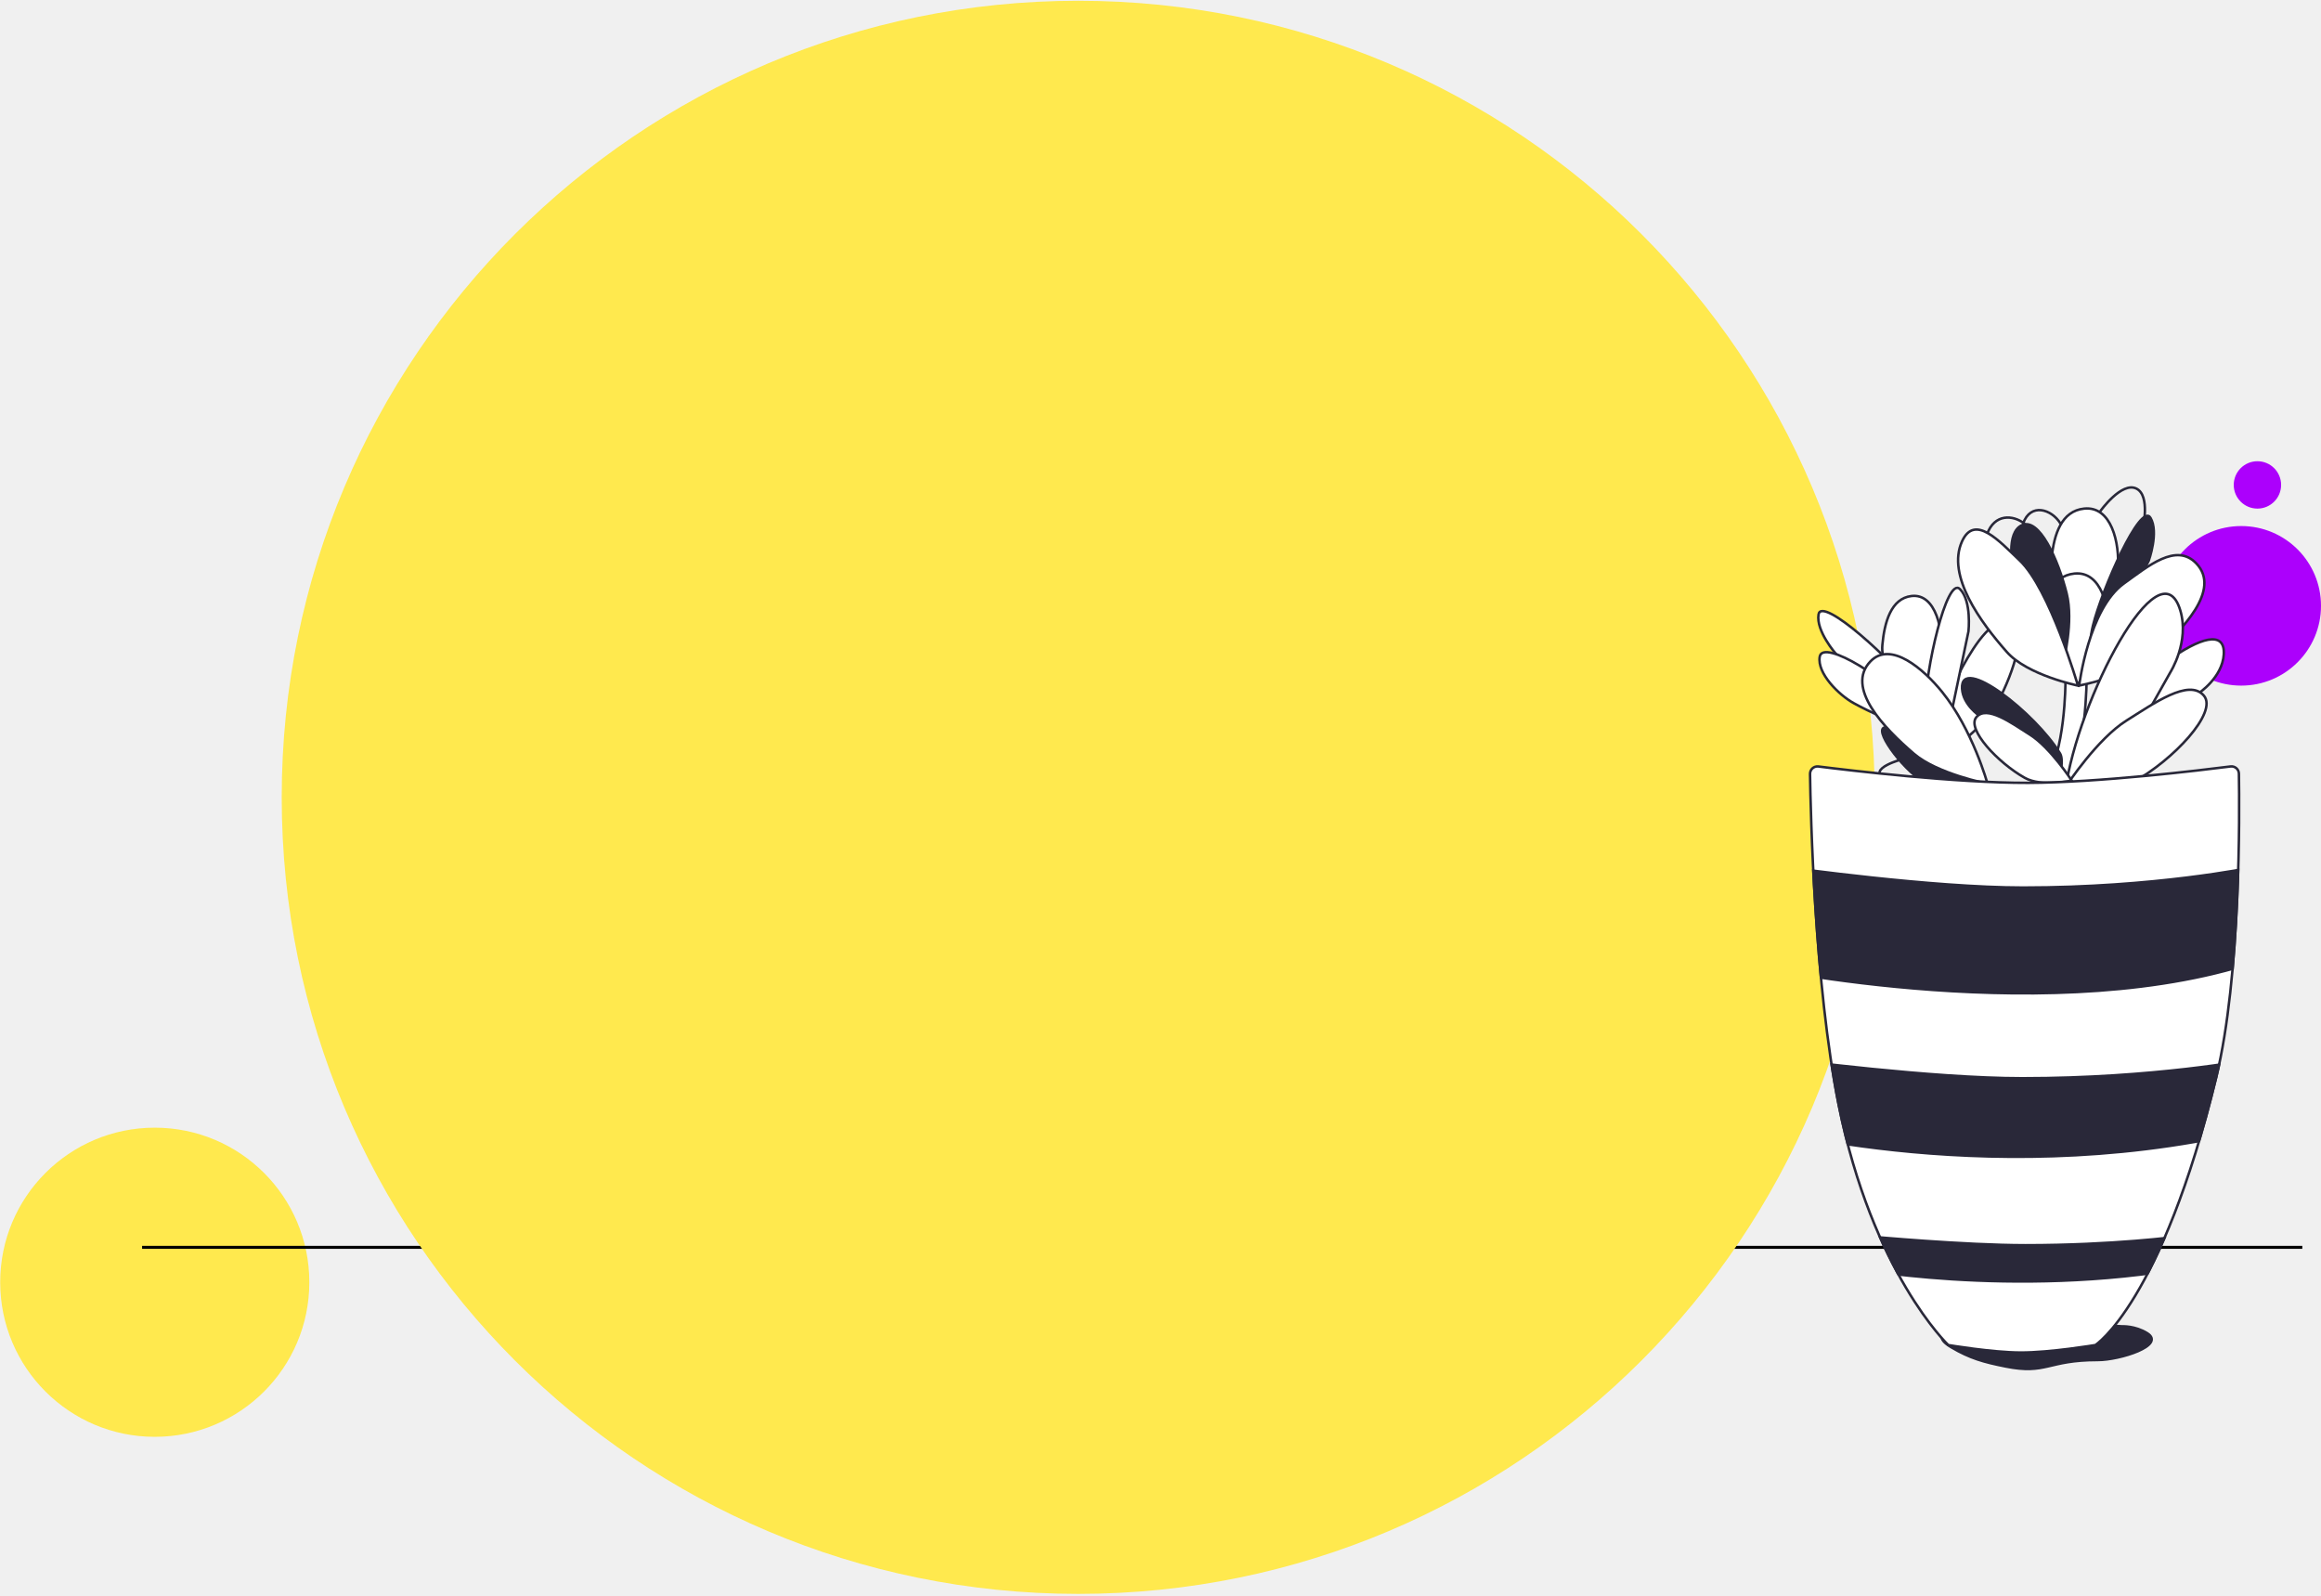
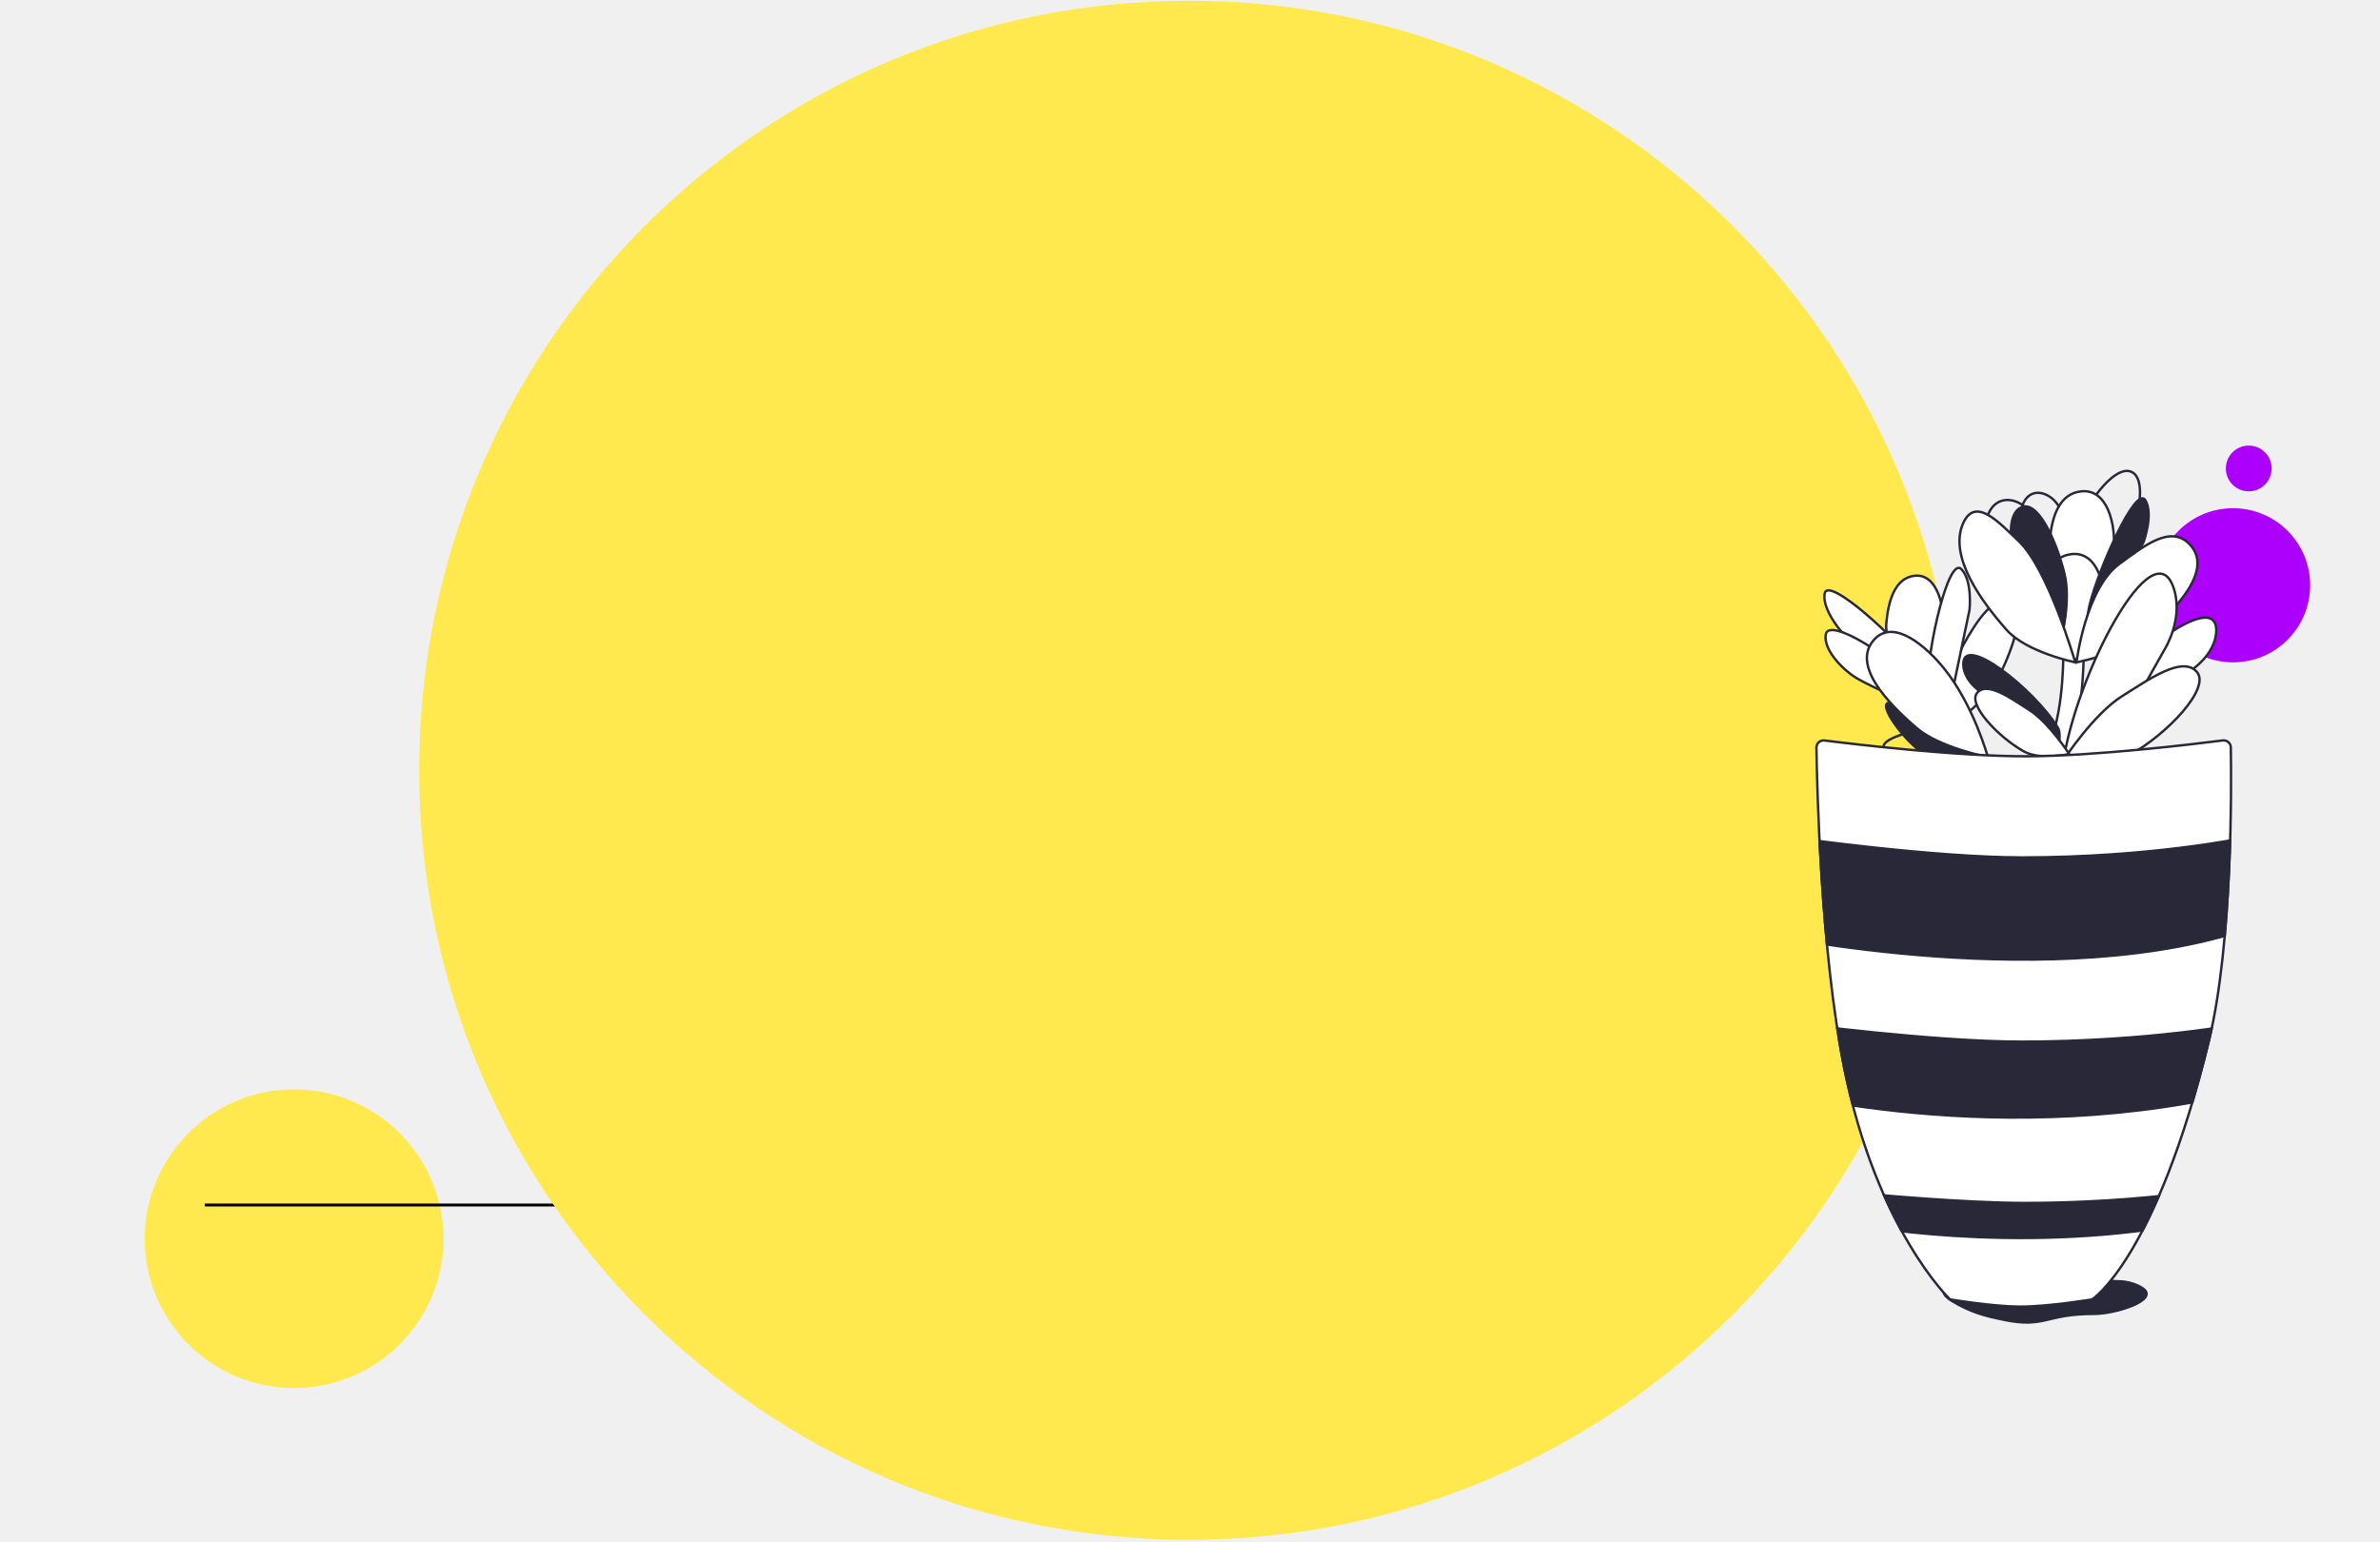
- <svg xmlns="http://www.w3.org/2000/svg" width="931" height="640" viewBox="0 0 931 640" fill="none">
-   <circle r="62" transform="matrix(-1 0 0 1 62.0776 514.309)" fill="#FFE94E" />
-   <circle r="32" transform="matrix(-1 0 0 1 899 243)" fill="#AC00FC" />
-   <circle r="9.5" transform="matrix(-1 0 0 1 905.5 194.5)" fill="#AC00FC" />
-   <path d="M678 500.309H923.5" stroke="black" stroke-width="1.2" />
-   <path d="M57 500.309H302.5" stroke="black" stroke-width="1.2" />
-   <circle cx="432.5" cy="319.809" r="319.5" fill="#FFE94E" />
-   <path d="M761.5 305C761.5 305 744.5 310 761.5 314" stroke="#292839" stroke-linecap="round" />
-   <path d="M784 308C790.383 312.394 796.84 317.484 796.84 317.484C796.84 317.484 779.749 318.784 771.17 313.353C762.534 307.886 750.837 291.795 756.417 291.734C761.998 291.674 777.041 303.209 784 308Z" fill="#292839" stroke="#292839" stroke-linecap="round" />
-   <path d="M842.5 205C842.5 205 851.057 192.983 857 196C862.639 198.862 859.5 212 859.5 212" stroke="#292839" stroke-linecap="round" />
-   <path d="M826.5 209.999C822.994 204.231 814.5 201.499 811.5 209.999" stroke="#292839" stroke-linecap="round" />
-   <path d="M812 210C807.5 206.5 800 205.898 797 214.398" stroke="#292839" stroke-linecap="round" />
-   <path d="M837 271.5C837 271.5 837 304 828.5 313.5C826.287 315.974 817.97 316.127 820 313.5C828.5 302.5 828.5 273.5 828.5 273.5L837 271.5Z" fill="white" stroke="#292839" stroke-linecap="round" />
-   <path d="M823 223.499C821.883 234.633 837 248.499 837 248.499C837 248.499 848.787 237.682 849.5 228.499C850.345 217.608 846.867 202.886 836 203.999C826.895 204.932 823.914 214.392 823 223.499Z" fill="white" stroke="#292839" stroke-linecap="round" />
-   <path d="M819.059 249.56C817.942 260.693 833.059 274.56 833.059 274.56C833.059 274.56 844.846 263.743 845.559 254.56C846.404 243.668 842.926 228.946 832.059 230.06C822.954 230.993 819.973 240.453 819.059 249.56Z" fill="white" stroke="#292839" stroke-linecap="round" />
-   <path d="M755.053 258.753C754.048 269.997 767.647 284 767.647 284C767.647 284 778.25 273.076 778.891 263.802C779.651 252.803 776.523 237.936 766.747 239.06C758.557 240.002 755.875 249.556 755.053 258.753Z" fill="white" stroke="#292839" stroke-linecap="round" />
-   <path d="M809.075 237.266C812.359 251.138 827.719 265.074 827.719 265.074C827.719 265.074 831.836 249.429 828.985 238.03C825.605 224.509 817.88 207.169 810.865 210.733C804.988 213.72 806.39 225.919 809.075 237.266Z" fill="#292839" stroke="#292839" stroke-linecap="round" />
-   <path d="M787.079 267.714C780.256 280.231 782.379 300.861 782.379 300.861C782.379 300.861 795.893 291.969 801.386 281.581C807.901 269.261 813.735 251.197 806.133 249.164C799.764 247.46 792.659 257.475 787.079 267.714Z" fill="white" stroke="#292839" stroke-linecap="round" />
-   <path d="M862.594 207.695C866.052 213.482 861.888 224.943 861.888 224.943L837.633 271.999C837.633 271.999 837.636 258.594 839.5 250.999C843.084 236.391 858.688 201.158 862.594 207.695Z" fill="#292839" stroke="#292839" stroke-linecap="round" />
-   <path d="M786.192 236.297C790.924 241.1 789.595 253.221 789.595 253.221L779.681 300.595C779.681 300.595 772.179 292.018 772.189 284.198C772.207 269.156 780.847 230.873 786.192 236.297Z" fill="white" stroke="#292839" stroke-linecap="round" />
-   <path d="M729.458 246.428C728.344 253.077 736.397 262.235 736.397 262.235L771.73 295.312C771.73 295.312 772.942 283.982 768.441 277.587C759.784 265.286 730.716 238.917 729.458 246.428Z" fill="white" stroke="#292839" stroke-linecap="round" />
-   <path d="M729.92 263.416C728.806 270.065 737.597 278.743 743.5 282C758 290 772 293.5 772 293.5C772 293.5 772.001 291.895 767.5 285.5C758.843 273.199 731.178 255.905 729.92 263.416Z" fill="white" stroke="#292839" stroke-linecap="round" />
-   <path d="M852 233.999C837.769 244.16 834 274.999 834 274.999C834 274.999 854.061 271.098 863.5 262.999C875.631 252.591 891 236.499 881 225.999C872.898 217.492 861.561 227.173 852 233.999Z" fill="white" stroke="#292839" stroke-linecap="round" />
-   <path d="M779 277.5C791.277 292.669 797.223 314.33 797.223 314.33C797.223 314.33 777.162 310.428 767.723 302.33C755.592 291.922 740.223 275.83 750.223 265.33C758.325 256.823 771.609 268.367 779 277.5Z" fill="white" stroke="#292839" stroke-linecap="round" />
-   <path d="M810.108 224.77C822.226 236.235 833.5 275 833.5 275C833.5 275 813.22 270.827 805.011 261.541C794.461 249.606 780.728 230.891 787.018 217.124C792.113 205.97 801.966 217.067 810.108 224.77Z" fill="white" stroke="#292839" stroke-linecap="round" />
-   <path d="M892 262.5C891.44 271.745 882 278 882 278L836 312C836 312 833.868 303.002 836 299.5C850 276.5 893.213 242.5 892 262.5Z" fill="white" stroke="#292839" stroke-linecap="round" />
-   <path d="M874.556 244.81C878.343 257.417 870.574 269.642 870.574 269.642L834.397 333.924C834.397 333.924 827.658 322.747 828.412 317.188C833.363 280.684 866.362 217.538 874.556 244.81Z" fill="white" stroke="#292839" stroke-linecap="round" />
-   <path d="M787.018 276.253C787.411 282.742 794.038 287.133 794.038 287.133L826.335 311C826.335 311 827.832 304.684 826.335 302.225C816.506 286.08 786.166 262.214 787.018 276.253Z" fill="#292839" stroke="#292839" stroke-linecap="round" />
-   <path d="M853 289C841.277 296.315 829 315 829 315C829 315 846.388 318.771 856 313.5C871.5 305 889.793 285.759 884 279C878 272 863.792 282.266 853 289Z" fill="white" stroke="#292839" stroke-linecap="round" />
-   <path d="M814.315 294.717C822.465 299.883 831 313.077 831 313.077C831 313.077 818.912 315.74 812.229 312.018C801.453 306.016 788.735 292.429 792.763 287.656C796.934 282.712 806.812 289.962 814.315 294.717Z" fill="white" stroke="#292839" stroke-linecap="round" />
-   <path d="M861.223 534.822C856.433 531.826 851.242 532.09 851.242 532.09C851.242 532.09 759.656 526.594 782.727 540.288C790.255 544.756 795.816 546.249 804.381 547.973C821.004 551.321 821.129 545.411 841.43 545.411C850.324 545.411 868.783 539.552 861.223 534.822Z" fill="#292839" stroke="#292839" stroke-width="1.2" />
-   <path d="M889 432C898.818 391.613 898.333 325.768 898.069 310.318C898.039 308.536 896.476 307.202 894.707 307.427C882.857 308.935 841.599 313.921 813.5 314C784.405 314.082 741.665 308.982 729.403 307.438C727.595 307.21 726.013 308.609 726.04 310.431C726.277 326.395 727.834 394.671 737.5 443C751 510.5 781.5 539.5 781.5 539.5C781.5 539.5 799.114 542.461 810.5 542.5C822.274 542.54 840.5 539.5 840.5 539.5C840.5 539.5 867 522.5 889 432Z" fill="white" stroke="#292839" />
-   <mask id="mask0" mask-type="alpha" maskUnits="userSpaceOnUse" x="725" y="306" width="174" height="234">
-     <path d="M781.5 539.5H840.5C840.5 539.5 867 522.5 889 432C898.916 391.211 898.322 324.455 898.061 309.872C898.032 308.247 896.706 307 895.082 307H812H729.018C727.354 307 726.01 308.307 726.034 309.971C726.246 325.037 727.738 394.191 737.5 443C751 510.5 781.5 539.5 781.5 539.5Z" fill="white" stroke="#292839" />
+ <svg xmlns="http://www.w3.org/2000/svg" width="988" height="640" viewBox="0 0 988 640" fill="none">
+   <circle r="62" transform="matrix(-1 0 0 1 122.078 514.309)" fill="#FFE94E" />
+   <circle r="32" transform="matrix(-1 0 0 1 927 243)" fill="#AC00FC" />
+   <circle r="9.5" transform="matrix(-1 0 0 1 933.5 194.5)" fill="#AC00FC" />
+   <path d="M85 500.309H330.5" stroke="black" stroke-width="1.2" />
+   <circle cx="493.5" cy="319.809" r="319.5" fill="#FFE94E" />
+   <path d="M789.5 305C789.5 305 772.5 310 789.5 314" stroke="#292839" stroke-linecap="round" />
+   <path d="M812 308C818.383 312.394 824.84 317.484 824.84 317.484C824.84 317.484 807.749 318.784 799.17 313.353C790.534 307.886 778.837 291.795 784.417 291.734C789.998 291.674 805.041 303.209 812 308Z" fill="#292839" stroke="#292839" stroke-linecap="round" />
+   <path d="M870.5 205C870.5 205 879.057 192.983 885 196C890.639 198.862 887.5 212 887.5 212" stroke="#292839" stroke-linecap="round" />
+   <path d="M854.5 209.999C850.994 204.231 842.5 201.499 839.5 209.999" stroke="#292839" stroke-linecap="round" />
+   <path d="M840 210C835.5 206.5 828 205.898 825 214.398" stroke="#292839" stroke-linecap="round" />
+   <path d="M865 271.5C865 271.5 865 304 856.5 313.5C854.287 315.974 845.97 316.127 848 313.5C856.5 302.5 856.5 273.5 856.5 273.5L865 271.5Z" fill="white" stroke="#292839" stroke-linecap="round" />
+   <path d="M851 223.499C849.883 234.633 865 248.499 865 248.499C865 248.499 876.787 237.682 877.5 228.499C878.345 217.608 874.867 202.886 864 203.999C854.895 204.932 851.914 214.392 851 223.499Z" fill="white" stroke="#292839" stroke-linecap="round" />
+   <path d="M847.059 249.56C845.942 260.693 861.059 274.56 861.059 274.56C861.059 274.56 872.846 263.743 873.559 254.56C874.404 243.668 870.926 228.946 860.059 230.06C850.954 230.993 847.973 240.453 847.059 249.56Z" fill="white" stroke="#292839" stroke-linecap="round" />
+   <path d="M783.053 258.753C782.048 269.997 795.647 284 795.647 284C795.647 284 806.25 273.076 806.891 263.802C807.651 252.803 804.523 237.936 794.747 239.06C786.557 240.002 783.875 249.556 783.053 258.753Z" fill="white" stroke="#292839" stroke-linecap="round" />
+   <path d="M837.075 237.266C840.359 251.138 855.719 265.074 855.719 265.074C855.719 265.074 859.836 249.429 856.985 238.03C853.605 224.509 845.88 207.169 838.865 210.733C832.988 213.72 834.39 225.919 837.075 237.266Z" fill="#292839" stroke="#292839" stroke-linecap="round" />
+   <path d="M815.079 267.714C808.256 280.231 810.379 300.861 810.379 300.861C810.379 300.861 823.893 291.969 829.386 281.581C835.901 269.261 841.735 251.197 834.133 249.164C827.764 247.46 820.659 257.475 815.079 267.714Z" fill="white" stroke="#292839" stroke-linecap="round" />
+   <path d="M890.594 207.695C894.052 213.482 889.888 224.943 889.888 224.943L865.633 271.999C865.633 271.999 865.636 258.594 867.5 250.999C871.084 236.391 886.688 201.158 890.594 207.695Z" fill="#292839" stroke="#292839" stroke-linecap="round" />
+   <path d="M814.192 236.297C818.924 241.1 817.595 253.221 817.595 253.221L807.681 300.595C807.681 300.595 800.179 292.018 800.189 284.198C800.207 269.156 808.847 230.873 814.192 236.297Z" fill="white" stroke="#292839" stroke-linecap="round" />
+   <path d="M757.458 246.428C756.344 253.077 764.397 262.235 764.397 262.235L799.73 295.312C799.73 295.312 800.942 283.982 796.441 277.587C787.784 265.286 758.716 238.917 757.458 246.428Z" fill="white" stroke="#292839" stroke-linecap="round" />
+   <path d="M757.92 263.416C756.806 270.065 765.597 278.743 771.5 282C786 290 800 293.5 800 293.5C800 293.5 800.001 291.895 795.5 285.5C786.843 273.199 759.178 255.905 757.92 263.416Z" fill="white" stroke="#292839" stroke-linecap="round" />
+   <path d="M880 233.999C865.769 244.16 862 274.999 862 274.999C862 274.999 882.061 271.098 891.5 262.999C903.631 252.591 919 236.499 909 225.999C900.898 217.492 889.561 227.173 880 233.999Z" fill="white" stroke="#292839" stroke-linecap="round" />
+   <path d="M807 277.5C819.277 292.669 825.223 314.33 825.223 314.33C825.223 314.33 805.162 310.428 795.723 302.33C783.592 291.922 768.223 275.83 778.223 265.33C786.325 256.823 799.609 268.367 807 277.5Z" fill="white" stroke="#292839" stroke-linecap="round" />
+   <path d="M838.108 224.77C850.226 236.235 861.5 275 861.5 275C861.5 275 841.22 270.827 833.011 261.541C822.461 249.606 808.728 230.891 815.018 217.124C820.113 205.97 829.966 217.067 838.108 224.77Z" fill="white" stroke="#292839" stroke-linecap="round" />
+   <path d="M920 262.5C919.44 271.745 910 278 910 278L864 312C864 312 861.868 303.002 864 299.5C878 276.5 921.213 242.5 920 262.5Z" fill="white" stroke="#292839" stroke-linecap="round" />
+   <path d="M902.556 244.81C906.343 257.417 898.574 269.642 898.574 269.642L862.397 333.924C862.397 333.924 855.658 322.747 856.412 317.188C861.363 280.684 894.362 217.538 902.556 244.81Z" fill="white" stroke="#292839" stroke-linecap="round" />
+   <path d="M815.018 276.253C815.411 282.742 822.038 287.133 822.038 287.133L854.335 311C854.335 311 855.832 304.684 854.335 302.225C844.506 286.08 814.166 262.214 815.018 276.253Z" fill="#292839" stroke="#292839" stroke-linecap="round" />
+   <path d="M881 289C869.277 296.315 857 315 857 315C857 315 874.388 318.771 884 313.5C899.5 305 917.793 285.759 912 279C906 272 891.792 282.266 881 289Z" fill="white" stroke="#292839" stroke-linecap="round" />
+   <path d="M842.315 294.717C850.465 299.883 859 313.077 859 313.077C859 313.077 846.912 315.74 840.229 312.018C829.453 306.016 816.735 292.429 820.763 287.656C824.934 282.712 834.812 289.962 842.315 294.717Z" fill="white" stroke="#292839" stroke-linecap="round" />
+   <path d="M889.223 534.822C884.433 531.826 879.242 532.09 879.242 532.09C879.242 532.09 787.656 526.594 810.727 540.288C818.255 544.756 823.816 546.249 832.381 547.973C849.004 551.321 849.129 545.411 869.43 545.411C878.324 545.411 896.783 539.552 889.223 534.822Z" fill="#292839" stroke="#292839" stroke-width="1.2" />
+   <path d="M917 432C926.818 391.613 926.333 325.768 926.069 310.318C926.039 308.536 924.476 307.202 922.707 307.427C910.857 308.935 869.599 313.921 841.5 314C812.405 314.082 769.665 308.982 757.403 307.438C755.595 307.21 754.013 308.609 754.04 310.431C754.277 326.395 755.834 394.671 765.5 443C779 510.5 809.5 539.5 809.5 539.5C809.5 539.5 827.114 542.461 838.5 542.5C850.274 542.54 868.5 539.5 868.5 539.5C868.5 539.5 895 522.5 917 432Z" fill="white" stroke="#292839" />
+   <mask id="mask0" mask-type="alpha" maskUnits="userSpaceOnUse" x="753" y="306" width="174" height="234">
+     <path d="M809.5 539.5H868.5C868.5 539.5 895 522.5 917 432C926.916 391.211 926.322 324.455 926.061 309.872C926.032 308.247 924.706 307 923.082 307H840H757.018C755.354 307 754.01 308.307 754.034 309.971C754.246 325.037 755.738 394.191 765.5 443C779 510.5 809.5 539.5 809.5 539.5Z" fill="white" stroke="#292839" />
  </mask>
  <g mask="url(#mask0)">
-     <path d="M704 451.616L718.029 425C718.029 425 774.66 432.486 811.225 432.486C864.337 432.486 902.918 425 902.918 425C902.918 425 922.161 448.423 909.933 451.616C803.208 479.48 704 451.616 704 451.616Z" fill="#292839" stroke="#292839" />
-     <path d="M704 387.583L718.029 348C718.029 348 774.935 356 811.5 356C864.612 356 902.918 348 902.918 348C902.918 348 920.855 380.091 908.5 384.5C826.067 413.917 704 387.583 704 387.583Z" fill="#292839" stroke="#292839" />
-     <path d="M741 508.284L750.353 496C750.353 496 788.107 499.455 812.484 499.455C847.891 499.455 873.612 496 873.612 496C873.612 496 886.441 506.811 878.288 508.284C807.139 521.145 741 508.284 741 508.284Z" fill="#292839" stroke="#292839" />
+     <path d="M732 451.616L746.029 425C746.029 425 802.66 432.486 839.225 432.486C892.337 432.486 930.918 425 930.918 425C930.918 425 950.161 448.423 937.933 451.616C831.208 479.48 732 451.616 732 451.616Z" fill="#292839" stroke="#292839" />
+     <path d="M732 387.583L746.029 348C746.029 348 802.935 356 839.5 356C892.612 356 930.918 348 930.918 348C930.918 348 948.855 380.091 936.5 384.5C854.067 413.917 732 387.583 732 387.583Z" fill="#292839" stroke="#292839" />
+     <path d="M769 508.284L778.353 496C778.353 496 816.107 499.455 840.484 499.455C875.891 499.455 901.612 496 901.612 496C901.612 496 914.441 506.811 906.288 508.284C835.139 521.145 769 508.284 769 508.284Z" fill="#292839" stroke="#292839" />
  </g>
</svg>
